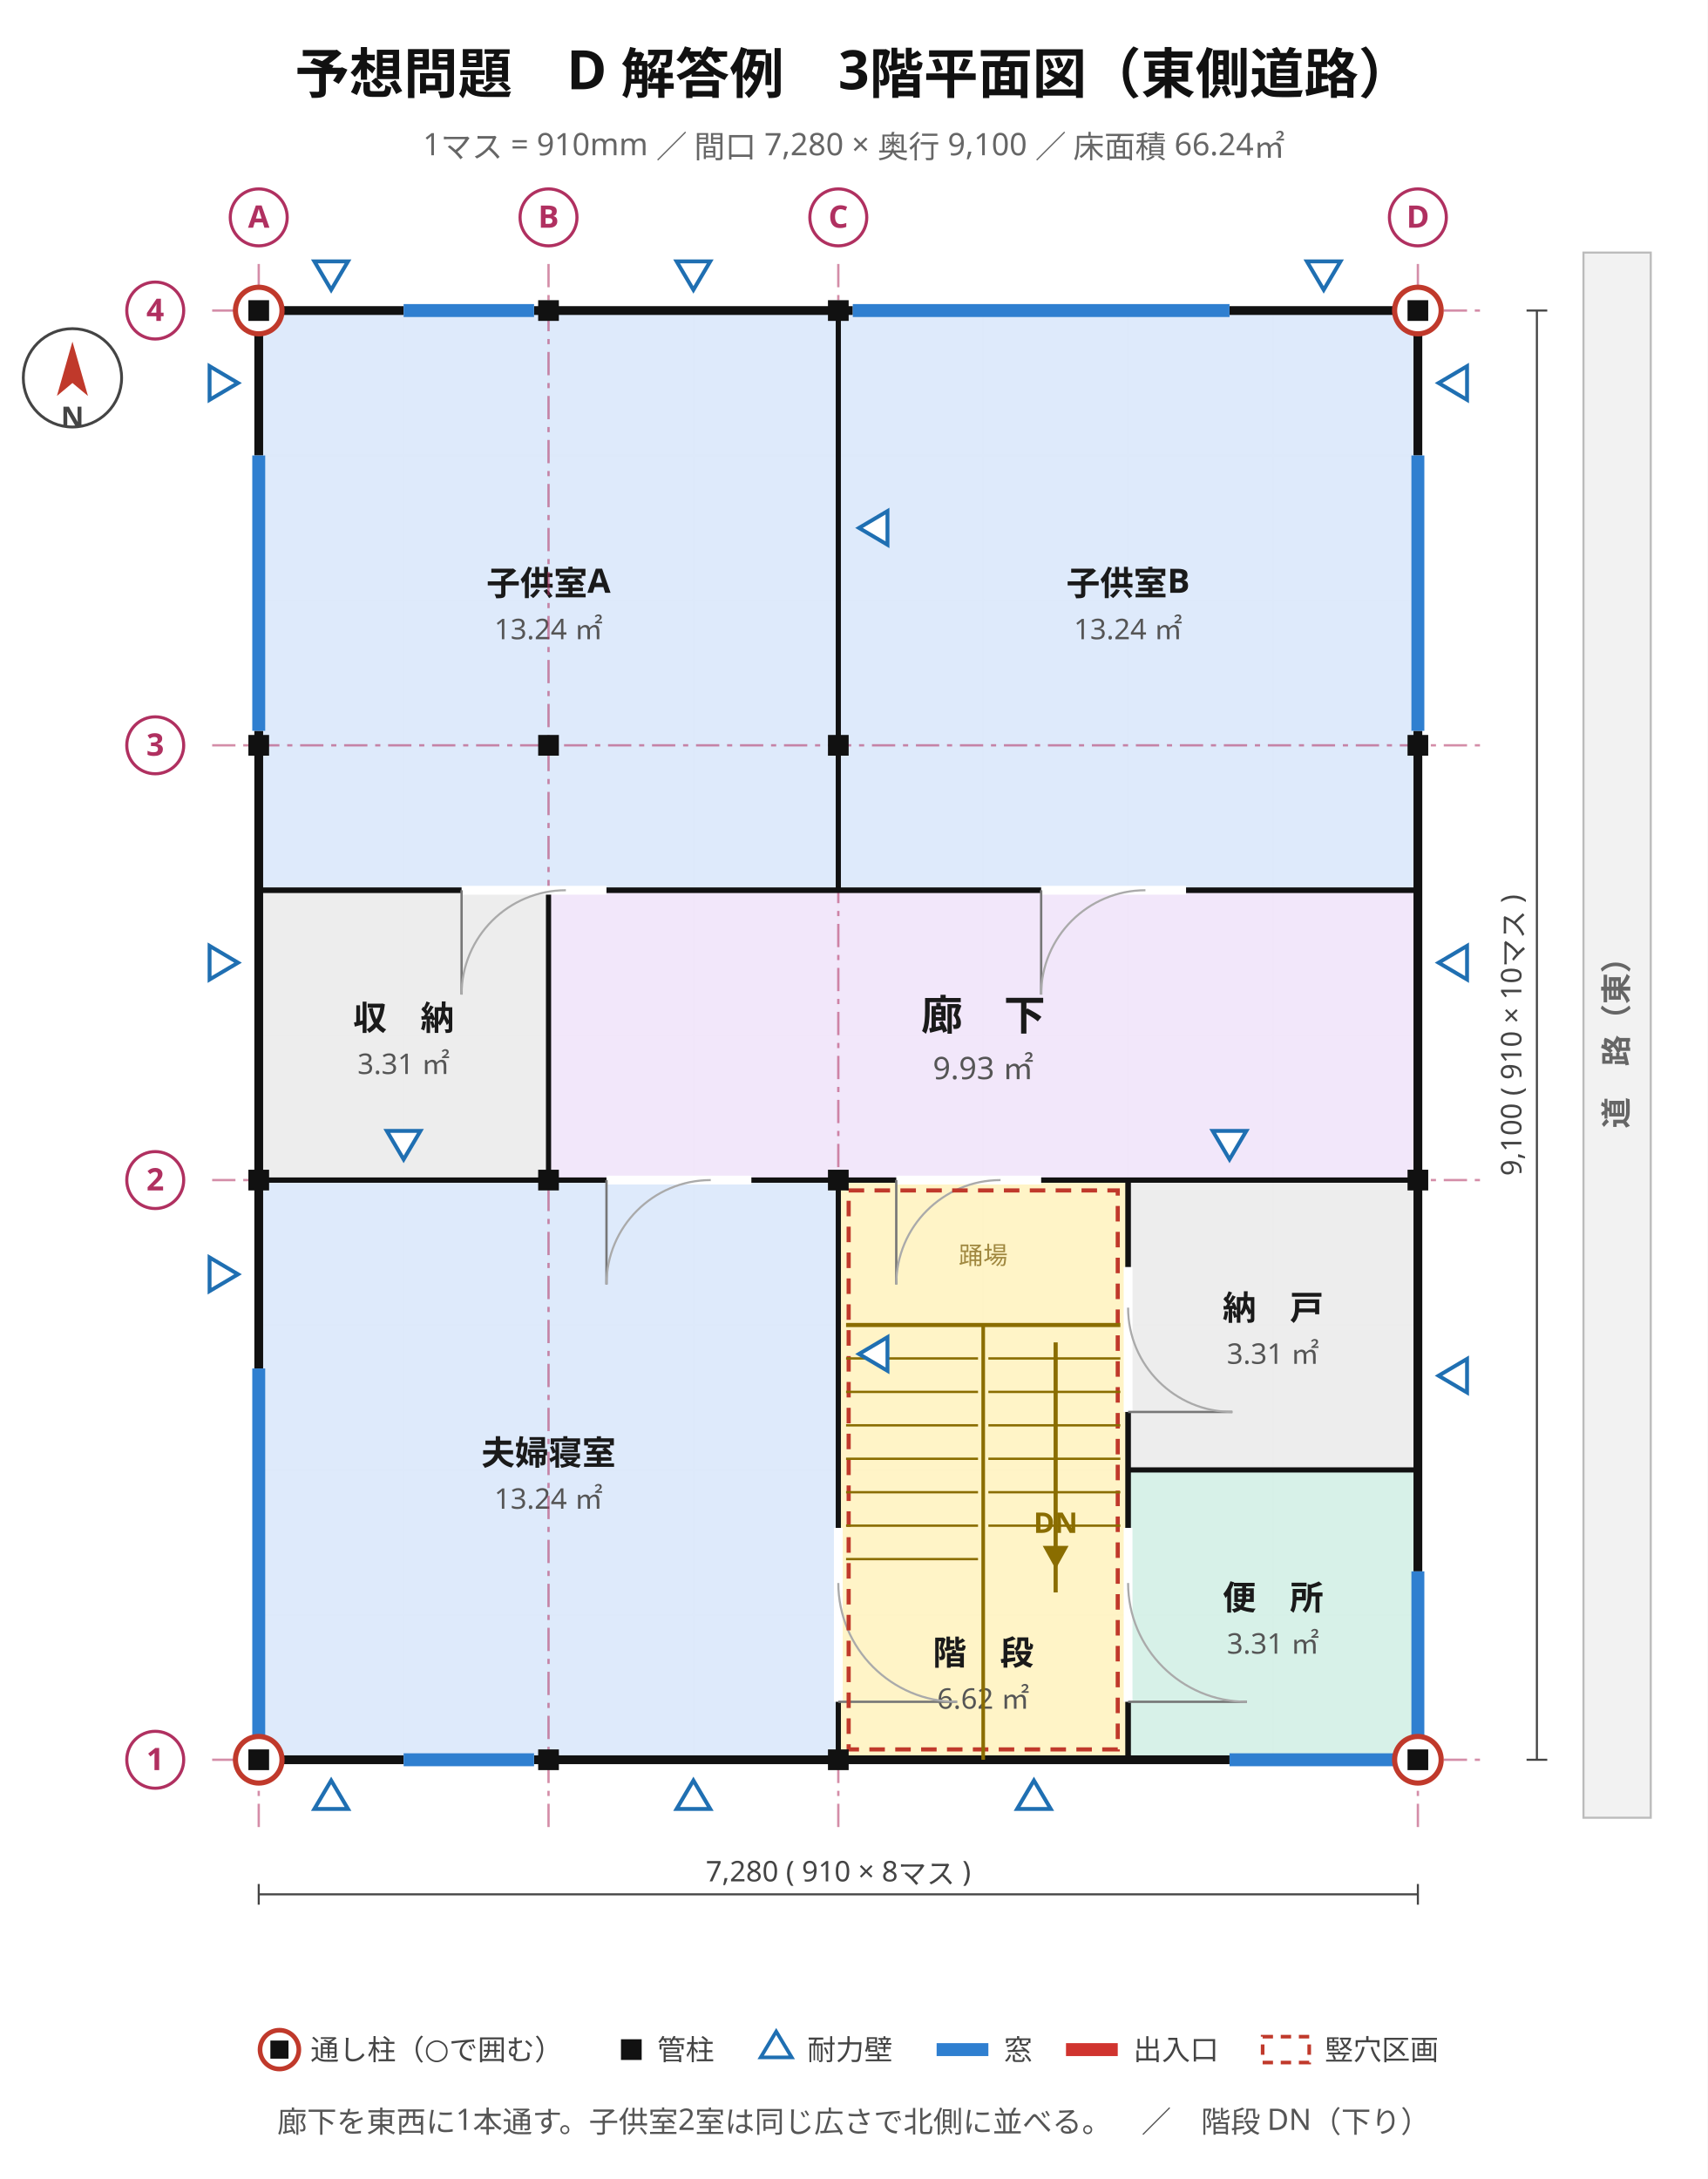
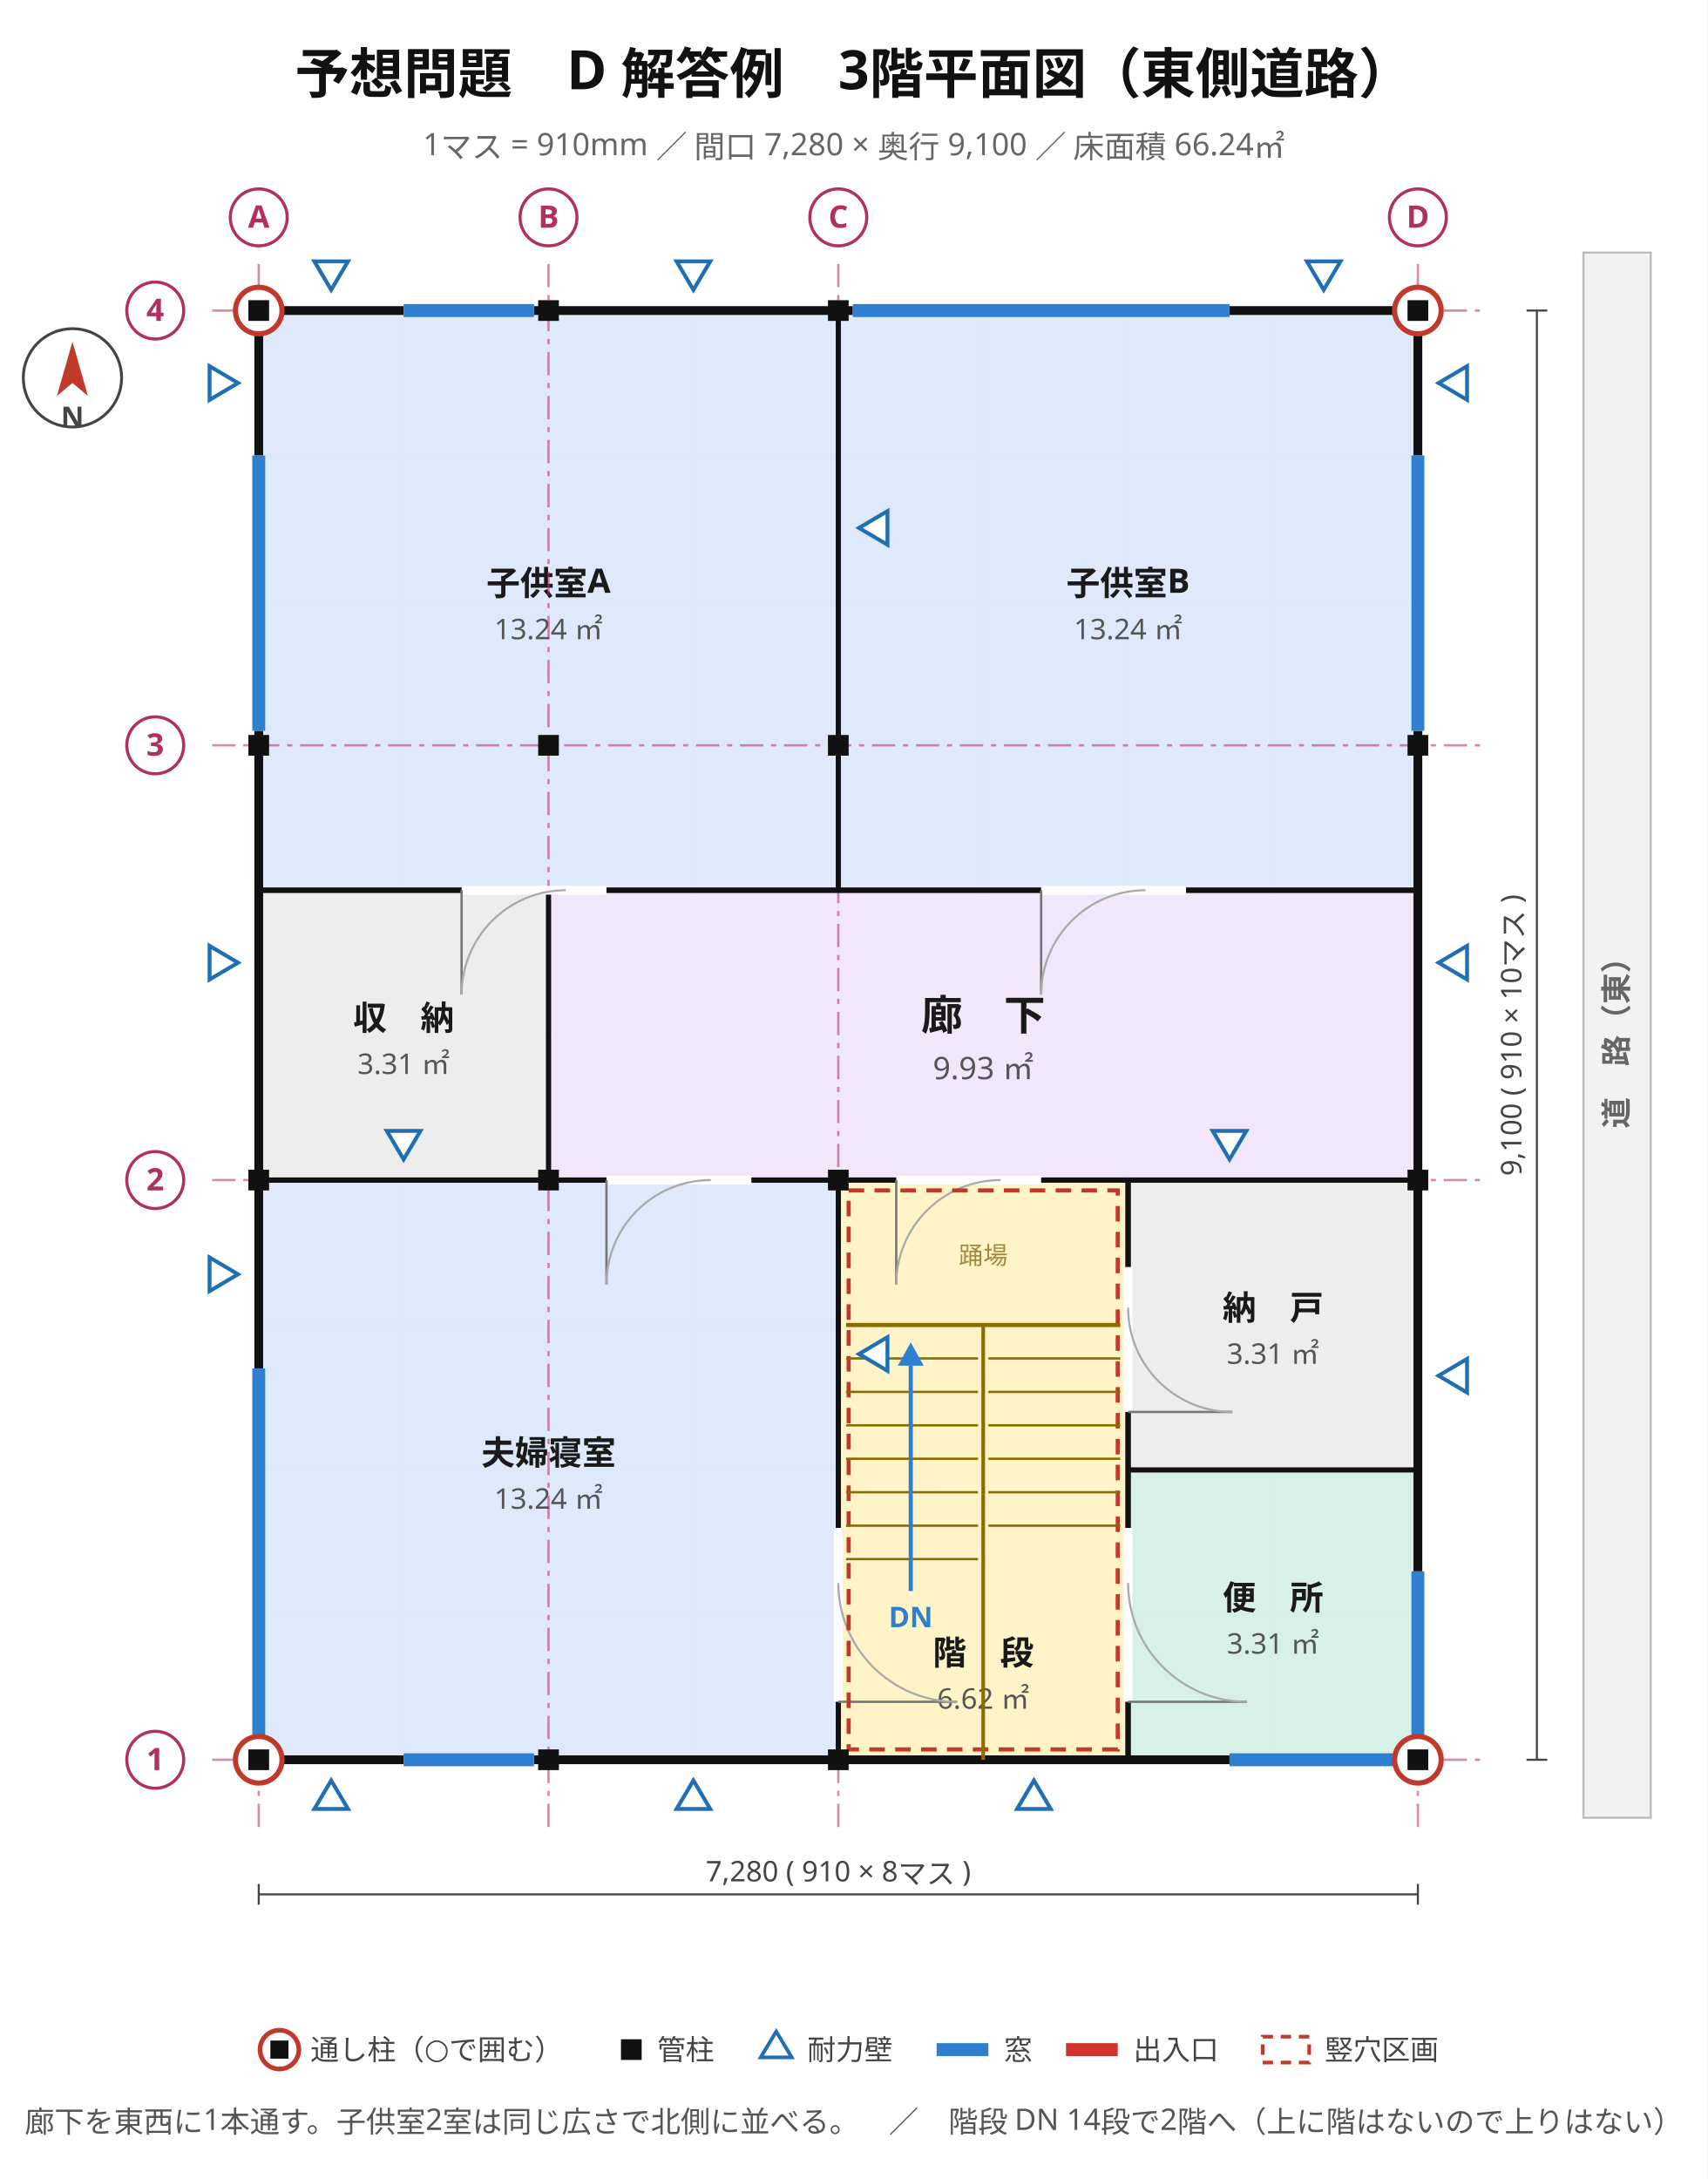
<svg xmlns="http://www.w3.org/2000/svg" viewBox="0 0 660 842" width="660" height="842" font-family="'Hiragino Sans','Hiragino Kaku Gothic ProN','Noto Sans JP','Yu Gothic',Meiryo,'IPAGothic',sans-serif">
  <rect width="660" height="842" fill="#ffffff" />
  <text x="330" y="36" font-size="21" text-anchor="middle" fill="#111" font-weight="700" font-family="'Hiragino Sans','Hiragino Kaku Gothic ProN','Noto Sans JP','Yu Gothic',Meiryo,'IPAGothic',sans-serif">予想問題　D 解答例　3階平面図（東側道路）</text>
  <text x="330" y="60" font-size="12" text-anchor="middle" fill="#666" font-weight="400" font-family="'Hiragino Sans','Hiragino Kaku Gothic ProN','Noto Sans JP','Yu Gothic',Meiryo,'IPAGothic',sans-serif">1マス = 910mm ／ 間口 7,280 × 奥行 9,100 ／ 床面積 66.24㎡</text>
  <line x1="100" y1="120" x2="100" y2="680" stroke="#e8e8e8" stroke-width="0.7" />
  <line x1="156" y1="120" x2="156" y2="680" stroke="#e8e8e8" stroke-width="0.7" />
  <line x1="212" y1="120" x2="212" y2="680" stroke="#e8e8e8" stroke-width="0.7" />
  <line x1="268" y1="120" x2="268" y2="680" stroke="#e8e8e8" stroke-width="0.7" />
  <line x1="324" y1="120" x2="324" y2="680" stroke="#e8e8e8" stroke-width="0.7" />
  <line x1="380" y1="120" x2="380" y2="680" stroke="#e8e8e8" stroke-width="0.7" />
  <line x1="436" y1="120" x2="436" y2="680" stroke="#e8e8e8" stroke-width="0.7" />
  <line x1="492" y1="120" x2="492" y2="680" stroke="#e8e8e8" stroke-width="0.7" />
  <line x1="548" y1="120" x2="548" y2="680" stroke="#e8e8e8" stroke-width="0.7" />
  <line x1="100" y1="680" x2="548" y2="680" stroke="#e8e8e8" stroke-width="0.7" />
  <line x1="100" y1="624" x2="548" y2="624" stroke="#e8e8e8" stroke-width="0.7" />
  <line x1="100" y1="568" x2="548" y2="568" stroke="#e8e8e8" stroke-width="0.7" />
  <line x1="100" y1="512" x2="548" y2="512" stroke="#e8e8e8" stroke-width="0.7" />
  <line x1="100" y1="456" x2="548" y2="456" stroke="#e8e8e8" stroke-width="0.7" />
  <line x1="100" y1="400" x2="548" y2="400" stroke="#e8e8e8" stroke-width="0.7" />
  <line x1="100" y1="344" x2="548" y2="344" stroke="#e8e8e8" stroke-width="0.7" />
  <line x1="100" y1="288" x2="548" y2="288" stroke="#e8e8e8" stroke-width="0.7" />
  <line x1="100" y1="232" x2="548" y2="232" stroke="#e8e8e8" stroke-width="0.7" />
  <line x1="100" y1="176" x2="548" y2="176" stroke="#e8e8e8" stroke-width="0.7" />
  <line x1="100" y1="120" x2="548" y2="120" stroke="#e8e8e8" stroke-width="0.7" />
  <rect x="100" y="456" width="224" height="224" fill="#dce9fb" stroke="#4a76b8" stroke-width="1.2" opacity="0.95" />
  <text x="212" y="566" font-size="13" text-anchor="middle" fill="#1a1a1a" font-weight="700" font-family="'Hiragino Sans','Hiragino Kaku Gothic ProN','Noto Sans JP','Yu Gothic',Meiryo,'IPAGothic',sans-serif">夫婦寝室</text>
  <text x="212" y="583" font-size="11" text-anchor="middle" fill="#555" font-weight="400" font-family="'Hiragino Sans','Hiragino Kaku Gothic ProN','Noto Sans JP','Yu Gothic',Meiryo,'IPAGothic',sans-serif">13.24 ㎡</text>
  <rect x="324" y="456" width="112" height="224" fill="#fff3c4" stroke="#bb9508" stroke-width="1.2" opacity="0.95" />
  <text x="380" y="643.28" font-size="13" text-anchor="middle" fill="#1a1a1a" font-weight="700" font-family="'Hiragino Sans','Hiragino Kaku Gothic ProN','Noto Sans JP','Yu Gothic',Meiryo,'IPAGothic',sans-serif">階　段</text>
  <text x="380" y="660.28" font-size="11" text-anchor="middle" fill="#555" font-weight="400" font-family="'Hiragino Sans','Hiragino Kaku Gothic ProN','Noto Sans JP','Yu Gothic',Meiryo,'IPAGothic',sans-serif">6.62 ㎡</text>
  <rect x="436" y="568" width="112" height="112" fill="#d5f0e7" stroke="#2f9077" stroke-width="1.2" opacity="0.95" />
  <text x="492" y="622" font-size="13" text-anchor="middle" fill="#1a1a1a" font-weight="700" font-family="'Hiragino Sans','Hiragino Kaku Gothic ProN','Noto Sans JP','Yu Gothic',Meiryo,'IPAGothic',sans-serif">便　所</text>
  <text x="492" y="639" font-size="11" text-anchor="middle" fill="#555" font-weight="400" font-family="'Hiragino Sans','Hiragino Kaku Gothic ProN','Noto Sans JP','Yu Gothic',Meiryo,'IPAGothic',sans-serif">3.31 ㎡</text>
  <rect x="436" y="456" width="112" height="112" fill="#ececec" stroke="#8a8a8a" stroke-width="1.2" opacity="0.95" />
  <text x="492" y="510" font-size="13" text-anchor="middle" fill="#1a1a1a" font-weight="700" font-family="'Hiragino Sans','Hiragino Kaku Gothic ProN','Noto Sans JP','Yu Gothic',Meiryo,'IPAGothic',sans-serif">納　戸</text>
  <text x="492" y="527" font-size="11" text-anchor="middle" fill="#555" font-weight="400" font-family="'Hiragino Sans','Hiragino Kaku Gothic ProN','Noto Sans JP','Yu Gothic',Meiryo,'IPAGothic',sans-serif">3.31 ㎡</text>
  <rect x="100" y="344" width="112" height="112" fill="#ececec" stroke="#8a8a8a" stroke-width="1.2" opacity="0.95" />
  <text x="156" y="398" font-size="13" text-anchor="middle" fill="#1a1a1a" font-weight="700" font-family="'Hiragino Sans','Hiragino Kaku Gothic ProN','Noto Sans JP','Yu Gothic',Meiryo,'IPAGothic',sans-serif">収　納</text>
  <text x="156" y="415" font-size="11" text-anchor="middle" fill="#555" font-weight="400" font-family="'Hiragino Sans','Hiragino Kaku Gothic ProN','Noto Sans JP','Yu Gothic',Meiryo,'IPAGothic',sans-serif">3.31 ㎡</text>
  <rect x="212" y="344" width="336" height="112" fill="#f1e6fa" stroke="#8b62b5" stroke-width="1.2" opacity="0.95" />
  <text x="380" y="398" font-size="16" text-anchor="middle" fill="#1a1a1a" font-weight="700" font-family="'Hiragino Sans','Hiragino Kaku Gothic ProN','Noto Sans JP','Yu Gothic',Meiryo,'IPAGothic',sans-serif">廊　下</text>
  <text x="380" y="417" font-size="12" text-anchor="middle" fill="#555" font-weight="400" font-family="'Hiragino Sans','Hiragino Kaku Gothic ProN','Noto Sans JP','Yu Gothic',Meiryo,'IPAGothic',sans-serif">9.93 ㎡</text>
  <rect x="100" y="120" width="224" height="224" fill="#dce9fb" stroke="#4a76b8" stroke-width="1.2" opacity="0.95" />
  <text x="212" y="230" font-size="13" text-anchor="middle" fill="#1a1a1a" font-weight="700" font-family="'Hiragino Sans','Hiragino Kaku Gothic ProN','Noto Sans JP','Yu Gothic',Meiryo,'IPAGothic',sans-serif">子供室A</text>
  <text x="212" y="247" font-size="11" text-anchor="middle" fill="#555" font-weight="400" font-family="'Hiragino Sans','Hiragino Kaku Gothic ProN','Noto Sans JP','Yu Gothic',Meiryo,'IPAGothic',sans-serif">13.24 ㎡</text>
  <rect x="324" y="120" width="224" height="224" fill="#dce9fb" stroke="#4a76b8" stroke-width="1.2" opacity="0.95" />
  <text x="436" y="230" font-size="13" text-anchor="middle" fill="#1a1a1a" font-weight="700" font-family="'Hiragino Sans','Hiragino Kaku Gothic ProN','Noto Sans JP','Yu Gothic',Meiryo,'IPAGothic',sans-serif">子供室B</text>
  <text x="436" y="247" font-size="11" text-anchor="middle" fill="#555" font-weight="400" font-family="'Hiragino Sans','Hiragino Kaku Gothic ProN','Noto Sans JP','Yu Gothic',Meiryo,'IPAGothic',sans-serif">13.24 ㎡</text>
  <line x1="100" y1="102" x2="100" y2="706" stroke="#b03060" stroke-width="0.9" stroke-dasharray="9 3 2 3" opacity="0.55" />
  <line x1="212" y1="102" x2="212" y2="706" stroke="#b03060" stroke-width="0.9" stroke-dasharray="9 3 2 3" opacity="0.55" />
  <line x1="324" y1="102" x2="324" y2="706" stroke="#b03060" stroke-width="0.9" stroke-dasharray="9 3 2 3" opacity="0.55" />
  <line x1="548" y1="102" x2="548" y2="706" stroke="#b03060" stroke-width="0.9" stroke-dasharray="9 3 2 3" opacity="0.55" />
  <line x1="82" y1="680" x2="574" y2="680" stroke="#b03060" stroke-width="0.9" stroke-dasharray="9 3 2 3" opacity="0.55" />
  <line x1="82" y1="456" x2="574" y2="456" stroke="#b03060" stroke-width="0.9" stroke-dasharray="9 3 2 3" opacity="0.55" />
  <line x1="82" y1="288" x2="574" y2="288" stroke="#b03060" stroke-width="0.9" stroke-dasharray="9 3 2 3" opacity="0.55" />
  <line x1="82" y1="120" x2="574" y2="120" stroke="#b03060" stroke-width="0.9" stroke-dasharray="9 3 2 3" opacity="0.55" />
  <rect x="100" y="120" width="448" height="560" stroke="#111" stroke-width="3.4" fill="none" />
  <line x1="548" y1="674.4" x2="548" y2="607.2" stroke="#ffffff" stroke-width="4.2" />
  <line x1="548" y1="674.4" x2="548" y2="607.2" stroke="#2f7fd0" stroke-width="5.0" />
  <line x1="548" y1="282.4" x2="548" y2="176" stroke="#ffffff" stroke-width="4.2" />
  <line x1="548" y1="282.4" x2="548" y2="176" stroke="#2f7fd0" stroke-width="5.0" />
  <line x1="156" y1="680" x2="206.4" y2="680" stroke="#ffffff" stroke-width="4.2" />
  <line x1="156" y1="680" x2="206.4" y2="680" stroke="#2f7fd0" stroke-width="5.0" />
  <line x1="475.2" y1="680" x2="542.4" y2="680" stroke="#ffffff" stroke-width="4.2" />
  <line x1="475.2" y1="680" x2="542.4" y2="680" stroke="#2f7fd0" stroke-width="5.0" />
  <line x1="156" y1="120" x2="206.4" y2="120" stroke="#ffffff" stroke-width="4.2" />
  <line x1="156" y1="120" x2="206.4" y2="120" stroke="#2f7fd0" stroke-width="5.0" />
  <line x1="329.6" y1="120" x2="475.2" y2="120" stroke="#ffffff" stroke-width="4.2" />
  <line x1="329.6" y1="120" x2="475.2" y2="120" stroke="#2f7fd0" stroke-width="5.0" />
  <line x1="100" y1="674.4" x2="100" y2="528.8" stroke="#ffffff" stroke-width="4.2" />
  <line x1="100" y1="674.4" x2="100" y2="528.8" stroke="#2f7fd0" stroke-width="5.0" />
  <line x1="100" y1="282.4" x2="100" y2="176" stroke="#ffffff" stroke-width="4.2" />
  <line x1="100" y1="282.4" x2="100" y2="176" stroke="#2f7fd0" stroke-width="5.0" />
+   <line x1="436" y1="568" x2="548" y2="568" stroke="#111" stroke-width="2.0" />
+   <line x1="100" y1="344" x2="324" y2="344" stroke="#111" stroke-width="2.0" />
+   <line x1="436" y1="680" x2="436" y2="568" stroke="#111" stroke-width="2.0" />
+   <line x1="212" y1="456" x2="212" y2="344" stroke="#111" stroke-width="2.0" />
  <line x1="324" y1="680" x2="324" y2="456" stroke="#111" stroke-width="2.0" />
+   <line x1="324" y1="456" x2="436" y2="456" stroke="#111" stroke-width="2.0" />
+   <line x1="436" y1="680" x2="436" y2="456" stroke="#111" stroke-width="2.0" />
+   <line x1="436" y1="568" x2="436" y2="456" stroke="#111" stroke-width="2.0" />
+   <line x1="100" y1="456" x2="212" y2="456" stroke="#111" stroke-width="2.0" />
+   <line x1="324" y1="344" x2="324" y2="120" stroke="#111" stroke-width="2.0" />
+   <line x1="212" y1="456" x2="548" y2="456" stroke="#111" stroke-width="2.0" />
  <line x1="100" y1="344" x2="212" y2="344" stroke="#111" stroke-width="2.0" />
-   <line x1="212" y1="456" x2="212" y2="344" stroke="#111" stroke-width="2.0" />
-   <line x1="324" y1="344" x2="324" y2="120" stroke="#111" stroke-width="2.0" />
  <line x1="212" y1="344" x2="548" y2="344" stroke="#111" stroke-width="2.0" />
-   <line x1="324" y1="456" x2="436" y2="456" stroke="#111" stroke-width="2.0" />
-   <line x1="436" y1="680" x2="436" y2="568" stroke="#111" stroke-width="2.0" />
+   <line x1="436" y1="456" x2="548" y2="456" stroke="#111" stroke-width="2.0" />
+   <line x1="100" y1="456" x2="324" y2="456" stroke="#111" stroke-width="2.0" />
  <line x1="324" y1="344" x2="548" y2="344" stroke="#111" stroke-width="2.0" />
-   <line x1="100" y1="456" x2="212" y2="456" stroke="#111" stroke-width="2.0" />
-   <line x1="100" y1="344" x2="324" y2="344" stroke="#111" stroke-width="2.0" />
-   <line x1="212" y1="456" x2="548" y2="456" stroke="#111" stroke-width="2.0" />
-   <line x1="436" y1="680" x2="436" y2="456" stroke="#111" stroke-width="2.0" />
-   <line x1="436" y1="456" x2="548" y2="456" stroke="#111" stroke-width="2.0" />
-   <line x1="436" y1="568" x2="436" y2="456" stroke="#111" stroke-width="2.0" />
-   <line x1="436" y1="568" x2="548" y2="568" stroke="#111" stroke-width="2.0" />
-   <line x1="100" y1="456" x2="324" y2="456" stroke="#111" stroke-width="2.0" />
  <line x1="324" y1="657.6" x2="324" y2="590.4" stroke="#ffffff" stroke-width="3.4" />
  <line x1="324" y1="657.6" x2="369.92" y2="657.6" stroke="#777" stroke-width="0.9" />
  <path d="M 369.9 657.6 A 45.9 45.9 0 0 1 324.0 611.7" stroke="#aaa" stroke-width="0.8" fill="none" />
  <line x1="436" y1="657.6" x2="436" y2="590.4" stroke="#ffffff" stroke-width="3.4" />
  <line x1="436" y1="657.6" x2="481.92" y2="657.6" stroke="#777" stroke-width="0.9" />
  <path d="M 481.9 657.6 A 45.9 45.9 0 0 1 436.0 611.7" stroke="#aaa" stroke-width="0.8" fill="none" />
  <line x1="436" y1="545.6" x2="436" y2="489.6" stroke="#ffffff" stroke-width="3.4" />
  <line x1="436" y1="545.6" x2="476.32" y2="545.6" stroke="#777" stroke-width="0.9" />
  <path d="M 476.3 545.6 A 40.3 40.3 0 0 1 436.0 505.3" stroke="#aaa" stroke-width="0.8" fill="none" />
  <line x1="346.4" y1="456" x2="402.4" y2="456" stroke="#ffffff" stroke-width="3.4" />
  <line x1="346.4" y1="456" x2="346.4" y2="496.32" stroke="#777" stroke-width="0.9" />
  <path d="M 346.4 496.3 A 40.3 40.3 0 0 1 386.7 456.0" stroke="#aaa" stroke-width="0.8" fill="none" />
  <line x1="234.4" y1="456" x2="290.4" y2="456" stroke="#ffffff" stroke-width="3.4" />
  <line x1="234.4" y1="456" x2="234.4" y2="496.32" stroke="#777" stroke-width="0.9" />
  <path d="M 234.4 496.3 A 40.3 40.3 0 0 1 274.7 456.0" stroke="#aaa" stroke-width="0.8" fill="none" />
  <line x1="178.4" y1="344" x2="234.4" y2="344" stroke="#ffffff" stroke-width="3.4" />
  <line x1="178.4" y1="344" x2="178.4" y2="384.32" stroke="#777" stroke-width="0.9" />
  <path d="M 178.4 384.3 A 40.3 40.3 0 0 1 218.7 344.0" stroke="#aaa" stroke-width="0.8" fill="none" />
  <line x1="402.4" y1="344" x2="458.4" y2="344" stroke="#ffffff" stroke-width="3.4" />
  <line x1="402.4" y1="344" x2="402.4" y2="384.32" stroke="#777" stroke-width="0.9" />
  <path d="M 402.4 384.3 A 40.3 40.3 0 0 1 442.7 344.0" stroke="#aaa" stroke-width="0.8" fill="none" />
  <rect x="328" y="460" width="104" height="216" fill="none" stroke="#c0392b" stroke-width="1.6" stroke-dasharray="6 4" />
  <line x1="327" y1="512" x2="433" y2="512" stroke="#8a6d00" stroke-width="1.6" />
  <line x1="380" y1="680" x2="380" y2="512" stroke="#8a6d00" stroke-width="1.4" />
  <line x1="382" y1="524.92" x2="433" y2="524.92" stroke="#8a6d00" stroke-width="0.9" />
  <line x1="382" y1="537.85" x2="433" y2="537.85" stroke="#8a6d00" stroke-width="0.9" />
  <line x1="382" y1="550.77" x2="433" y2="550.77" stroke="#8a6d00" stroke-width="0.9" />
  <line x1="382" y1="563.69" x2="433" y2="563.69" stroke="#8a6d00" stroke-width="0.9" />
  <line x1="382" y1="576.62" x2="433" y2="576.62" stroke="#8a6d00" stroke-width="0.9" />
  <line x1="382" y1="589.54" x2="433" y2="589.54" stroke="#8a6d00" stroke-width="0.9" />
  <line x1="327" y1="524.92" x2="378" y2="524.92" stroke="#8a6d00" stroke-width="0.9" />
  <line x1="327" y1="537.85" x2="378" y2="537.85" stroke="#8a6d00" stroke-width="0.9" />
  <line x1="327" y1="550.77" x2="378" y2="550.77" stroke="#8a6d00" stroke-width="0.9" />
  <line x1="327" y1="563.69" x2="378" y2="563.69" stroke="#8a6d00" stroke-width="0.9" />
  <line x1="327" y1="576.62" x2="378" y2="576.62" stroke="#8a6d00" stroke-width="0.9" />
  <line x1="327" y1="589.54" x2="378" y2="589.54" stroke="#8a6d00" stroke-width="0.9" />
  <line x1="327" y1="602.46" x2="378" y2="602.46" stroke="#8a6d00" stroke-width="0.9" />
-   <line x1="408" y1="518.72" x2="408" y2="615.34" stroke="#8a6d00" stroke-width="1.6" />
-   <polygon points="408,606.34 403,597.34 413,597.34" fill="#8a6d00" />
-   <text x="408" y="592.34" font-size="11" text-anchor="middle" fill="#8a6d00" font-weight="700" font-family="'Hiragino Sans','Hiragino Kaku Gothic ProN','Noto Sans JP','Yu Gothic',Meiryo,'IPAGothic',sans-serif">DN</text>
+   <line x1="352" y1="614.78" x2="352" y2="527.72" stroke="#2f7fd0" stroke-width="1.6" />
+   <polygon points="352,518.72 347,527.72 357,527.72" fill="#2f7fd0" />
+   <text x="352" y="628.78" font-size="11" text-anchor="middle" fill="#2f7fd0" font-weight="700" font-family="'Hiragino Sans','Hiragino Kaku Gothic ProN','Noto Sans JP','Yu Gothic',Meiryo,'IPAGothic',sans-serif">DN</text>
  <text x="380" y="488.48" font-size="9.5" text-anchor="middle" fill="#a08840" font-weight="400" font-family="'Hiragino Sans','Hiragino Kaku Gothic ProN','Noto Sans JP','Yu Gothic',Meiryo,'IPAGothic',sans-serif">踊場</text>
  <polygon points="92,492.4 81,485.9 81,498.9" fill="#ffffff" stroke="#1f6fb2" stroke-width="1.5" />
  <polygon points="92,372 81,365.5 81,378.5" fill="#ffffff" stroke="#1f6fb2" stroke-width="1.5" />
  <polygon points="92,148 81,141.5 81,154.5" fill="#ffffff" stroke="#1f6fb2" stroke-width="1.5" />
  <polygon points="332,523.2 343,516.7 343,529.7" fill="#ffffff" stroke="#1f6fb2" stroke-width="1.5" />
  <polygon points="332,204 343,197.5 343,210.5" fill="#ffffff" stroke="#1f6fb2" stroke-width="1.5" />
  <polygon points="556,531.6 567,525.1 567,538.1" fill="#ffffff" stroke="#1f6fb2" stroke-width="1.5" />
  <polygon points="556,372 567,365.5 567,378.5" fill="#ffffff" stroke="#1f6fb2" stroke-width="1.5" />
  <polygon points="556,148 567,141.5 567,154.5" fill="#ffffff" stroke="#1f6fb2" stroke-width="1.5" />
  <polygon points="128,688 121.5,699 134.5,699" fill="#ffffff" stroke="#1f6fb2" stroke-width="1.5" />
  <polygon points="268,688 261.5,699 274.5,699" fill="#ffffff" stroke="#1f6fb2" stroke-width="1.5" />
  <polygon points="399.6,688 393.1,699 406.1,699" fill="#ffffff" stroke="#1f6fb2" stroke-width="1.5" />
  <polygon points="156,448 149.5,437 162.5,437" fill="#ffffff" stroke="#1f6fb2" stroke-width="1.5" />
  <polygon points="475.2,448 468.7,437 481.7,437" fill="#ffffff" stroke="#1f6fb2" stroke-width="1.5" />
  <polygon points="128,112 121.5,101 134.5,101" fill="#ffffff" stroke="#1f6fb2" stroke-width="1.5" />
  <polygon points="268,112 261.5,101 274.5,101" fill="#ffffff" stroke="#1f6fb2" stroke-width="1.5" />
  <polygon points="511.6,112 505.1,101 518.1,101" fill="#ffffff" stroke="#1f6fb2" stroke-width="1.5" />
  <rect x="208" y="676" width="8" height="8" fill="#111" />
  <rect x="320" y="676" width="8" height="8" fill="#111" />
  <rect x="96" y="452" width="8" height="8" fill="#111" />
  <rect x="544" y="452" width="8" height="8" fill="#111" />
  <rect x="96" y="284" width="8" height="8" fill="#111" />
  <rect x="544" y="284" width="8" height="8" fill="#111" />
  <rect x="208" y="116" width="8" height="8" fill="#111" />
  <rect x="320" y="116" width="8" height="8" fill="#111" />
  <rect x="208" y="452" width="8" height="8" fill="#111" />
  <rect x="320" y="452" width="8" height="8" fill="#111" />
  <rect x="208" y="284" width="8" height="8" fill="#111" />
  <rect x="320" y="284" width="8" height="8" fill="#111" />
  <circle cx="100" cy="680" r="9" fill="#ffffff" stroke="#c0392b" stroke-width="2.0" />
  <rect x="96" y="676" width="8" height="8" fill="#111" />
  <circle cx="548" cy="680" r="9" fill="#ffffff" stroke="#c0392b" stroke-width="2.0" />
  <rect x="544" y="676" width="8" height="8" fill="#111" />
  <circle cx="100" cy="120" r="9" fill="#ffffff" stroke="#c0392b" stroke-width="2.0" />
  <rect x="96" y="116" width="8" height="8" fill="#111" />
  <circle cx="548" cy="120" r="9" fill="#ffffff" stroke="#c0392b" stroke-width="2.0" />
  <rect x="544" y="116" width="8" height="8" fill="#111" />
  <circle cx="100" cy="84" r="11" fill="#ffffff" stroke="#b03060" stroke-width="1.2" />
  <text x="100" y="88" font-size="12" text-anchor="middle" fill="#b03060" font-weight="700" font-family="'Hiragino Sans','Hiragino Kaku Gothic ProN','Noto Sans JP','Yu Gothic',Meiryo,'IPAGothic',sans-serif">A</text>
  <circle cx="212" cy="84" r="11" fill="#ffffff" stroke="#b03060" stroke-width="1.2" />
  <text x="212" y="88" font-size="12" text-anchor="middle" fill="#b03060" font-weight="700" font-family="'Hiragino Sans','Hiragino Kaku Gothic ProN','Noto Sans JP','Yu Gothic',Meiryo,'IPAGothic',sans-serif">B</text>
  <circle cx="324" cy="84" r="11" fill="#ffffff" stroke="#b03060" stroke-width="1.2" />
  <text x="324" y="88" font-size="12" text-anchor="middle" fill="#b03060" font-weight="700" font-family="'Hiragino Sans','Hiragino Kaku Gothic ProN','Noto Sans JP','Yu Gothic',Meiryo,'IPAGothic',sans-serif">C</text>
  <circle cx="548" cy="84" r="11" fill="#ffffff" stroke="#b03060" stroke-width="1.2" />
  <text x="548" y="88" font-size="12" text-anchor="middle" fill="#b03060" font-weight="700" font-family="'Hiragino Sans','Hiragino Kaku Gothic ProN','Noto Sans JP','Yu Gothic',Meiryo,'IPAGothic',sans-serif">D</text>
  <circle cx="60" cy="680" r="11" fill="#ffffff" stroke="#b03060" stroke-width="1.2" />
  <text x="60" y="684" font-size="12" text-anchor="middle" fill="#b03060" font-weight="700" font-family="'Hiragino Sans','Hiragino Kaku Gothic ProN','Noto Sans JP','Yu Gothic',Meiryo,'IPAGothic',sans-serif">1</text>
  <circle cx="60" cy="456" r="11" fill="#ffffff" stroke="#b03060" stroke-width="1.2" />
  <text x="60" y="460" font-size="12" text-anchor="middle" fill="#b03060" font-weight="700" font-family="'Hiragino Sans','Hiragino Kaku Gothic ProN','Noto Sans JP','Yu Gothic',Meiryo,'IPAGothic',sans-serif">2</text>
  <circle cx="60" cy="288" r="11" fill="#ffffff" stroke="#b03060" stroke-width="1.2" />
  <text x="60" y="292" font-size="12" text-anchor="middle" fill="#b03060" font-weight="700" font-family="'Hiragino Sans','Hiragino Kaku Gothic ProN','Noto Sans JP','Yu Gothic',Meiryo,'IPAGothic',sans-serif">3</text>
  <circle cx="60" cy="120" r="11" fill="#ffffff" stroke="#b03060" stroke-width="1.2" />
  <text x="60" y="124" font-size="12" text-anchor="middle" fill="#b03060" font-weight="700" font-family="'Hiragino Sans','Hiragino Kaku Gothic ProN','Noto Sans JP','Yu Gothic',Meiryo,'IPAGothic',sans-serif">4</text>
  <line x1="100" y1="732" x2="548" y2="732" stroke="#444" stroke-width="0.8" />
  <line x1="100" y1="728" x2="100" y2="736" stroke="#444" stroke-width="0.8" />
  <line x1="548" y1="728" x2="548" y2="736" stroke="#444" stroke-width="0.8" />
  <text x="324" y="727" font-size="11" text-anchor="middle" fill="#444" font-weight="400" font-family="'Hiragino Sans','Hiragino Kaku Gothic ProN','Noto Sans JP','Yu Gothic',Meiryo,'IPAGothic',sans-serif">7,280  ( 910 × 8マス )</text>
  <line x1="594" y1="680" x2="594" y2="120" stroke="#444" stroke-width="0.8" />
  <line x1="590" y1="680" x2="598" y2="680" stroke="#444" stroke-width="0.8" />
  <line x1="590" y1="120" x2="598" y2="120" stroke="#444" stroke-width="0.8" />
  <g transform="translate(588,400) rotate(-90)">
    <text x="0" y="0" font-size="11" text-anchor="middle" fill="#444" font-weight="400" font-family="'Hiragino Sans','Hiragino Kaku Gothic ProN','Noto Sans JP','Yu Gothic',Meiryo,'IPAGothic',sans-serif">9,100  ( 910 × 10マス )</text>
  </g>
  <circle cx="28" cy="146" r="19" fill="#ffffff" stroke="#444" stroke-width="1.1" />
  <polygon points="28,132 22,153 28,148 34,153" fill="#c0392b" />
  <text x="28" y="165" font-size="11" text-anchor="middle" fill="#444" font-weight="700" font-family="'Hiragino Sans','Hiragino Kaku Gothic ProN','Noto Sans JP','Yu Gothic',Meiryo,'IPAGothic',sans-serif">N</text>
  <rect x="612" y="97.6" width="26" height="604.8" fill="#f2f2f2" stroke="#bbb" stroke-width="0.8" />
  <g transform="translate(629,400) rotate(-90)">
    <text x="0" y="0" font-size="12" text-anchor="middle" fill="#666" font-weight="700" font-family="'Hiragino Sans','Hiragino Kaku Gothic ProN','Noto Sans JP','Yu Gothic',Meiryo,'IPAGothic',sans-serif">道　路（東）</text>
  </g>
  <circle cx="108" cy="792" r="7.5" fill="#ffffff" stroke="#c0392b" stroke-width="1.8" />
  <rect x="104.5" y="788.5" width="7" height="7" fill="#111" />
  <text x="120" y="796" font-size="11" text-anchor="start" fill="#444" font-weight="400" font-family="'Hiragino Sans','Hiragino Kaku Gothic ProN','Noto Sans JP','Yu Gothic',Meiryo,'IPAGothic',sans-serif">通し柱（○で囲む）</text>
  <rect x="240" y="788" width="8" height="8" fill="#111" />
  <text x="254" y="796" font-size="11" text-anchor="start" fill="#444" font-weight="400" font-family="'Hiragino Sans','Hiragino Kaku Gothic ProN','Noto Sans JP','Yu Gothic',Meiryo,'IPAGothic',sans-serif">管柱</text>
  <polygon points="300,785 294,795 306,795" fill="#fff" stroke="#1f6fb2" stroke-width="1.4" />
  <text x="312" y="796" font-size="11" text-anchor="start" fill="#444" font-weight="400" font-family="'Hiragino Sans','Hiragino Kaku Gothic ProN','Noto Sans JP','Yu Gothic',Meiryo,'IPAGothic',sans-serif">耐力壁</text>
  <line x1="362" y1="792" x2="382" y2="792" stroke="#2f7fd0" stroke-width="5" />
  <text x="388" y="796" font-size="11" text-anchor="start" fill="#444" font-weight="400" font-family="'Hiragino Sans','Hiragino Kaku Gothic ProN','Noto Sans JP','Yu Gothic',Meiryo,'IPAGothic',sans-serif">窓</text>
  <line x1="412" y1="792" x2="432" y2="792" stroke="#d0342f" stroke-width="5" />
  <text x="438" y="796" font-size="11" text-anchor="start" fill="#444" font-weight="400" font-family="'Hiragino Sans','Hiragino Kaku Gothic ProN','Noto Sans JP','Yu Gothic',Meiryo,'IPAGothic',sans-serif">出入口</text>
  <rect x="488" y="787" width="18" height="10" fill="none" stroke="#c0392b" stroke-width="1.4" stroke-dasharray="4 3" />
  <text x="512" y="796" font-size="11" text-anchor="start" fill="#444" font-weight="400" font-family="'Hiragino Sans','Hiragino Kaku Gothic ProN','Noto Sans JP','Yu Gothic',Meiryo,'IPAGothic',sans-serif">竪穴区画</text>
-   <text x="330" y="824" font-size="11.5" text-anchor="middle" fill="#555" font-weight="400" font-family="'Hiragino Sans','Hiragino Kaku Gothic ProN','Noto Sans JP','Yu Gothic',Meiryo,'IPAGothic',sans-serif">廊下を東西に1本通す。子供室2室は同じ広さで北側に並べる。　／　階段 DN（下り）</text>
+   <text x="330" y="824" font-size="11.5" text-anchor="middle" fill="#555" font-weight="400" font-family="'Hiragino Sans','Hiragino Kaku Gothic ProN','Noto Sans JP','Yu Gothic',Meiryo,'IPAGothic',sans-serif">廊下を東西に1本通す。子供室2室は同じ広さで北側に並べる。　／　階段 DN 14段で2階へ（上に階はないので上りはない）</text>
</svg>
